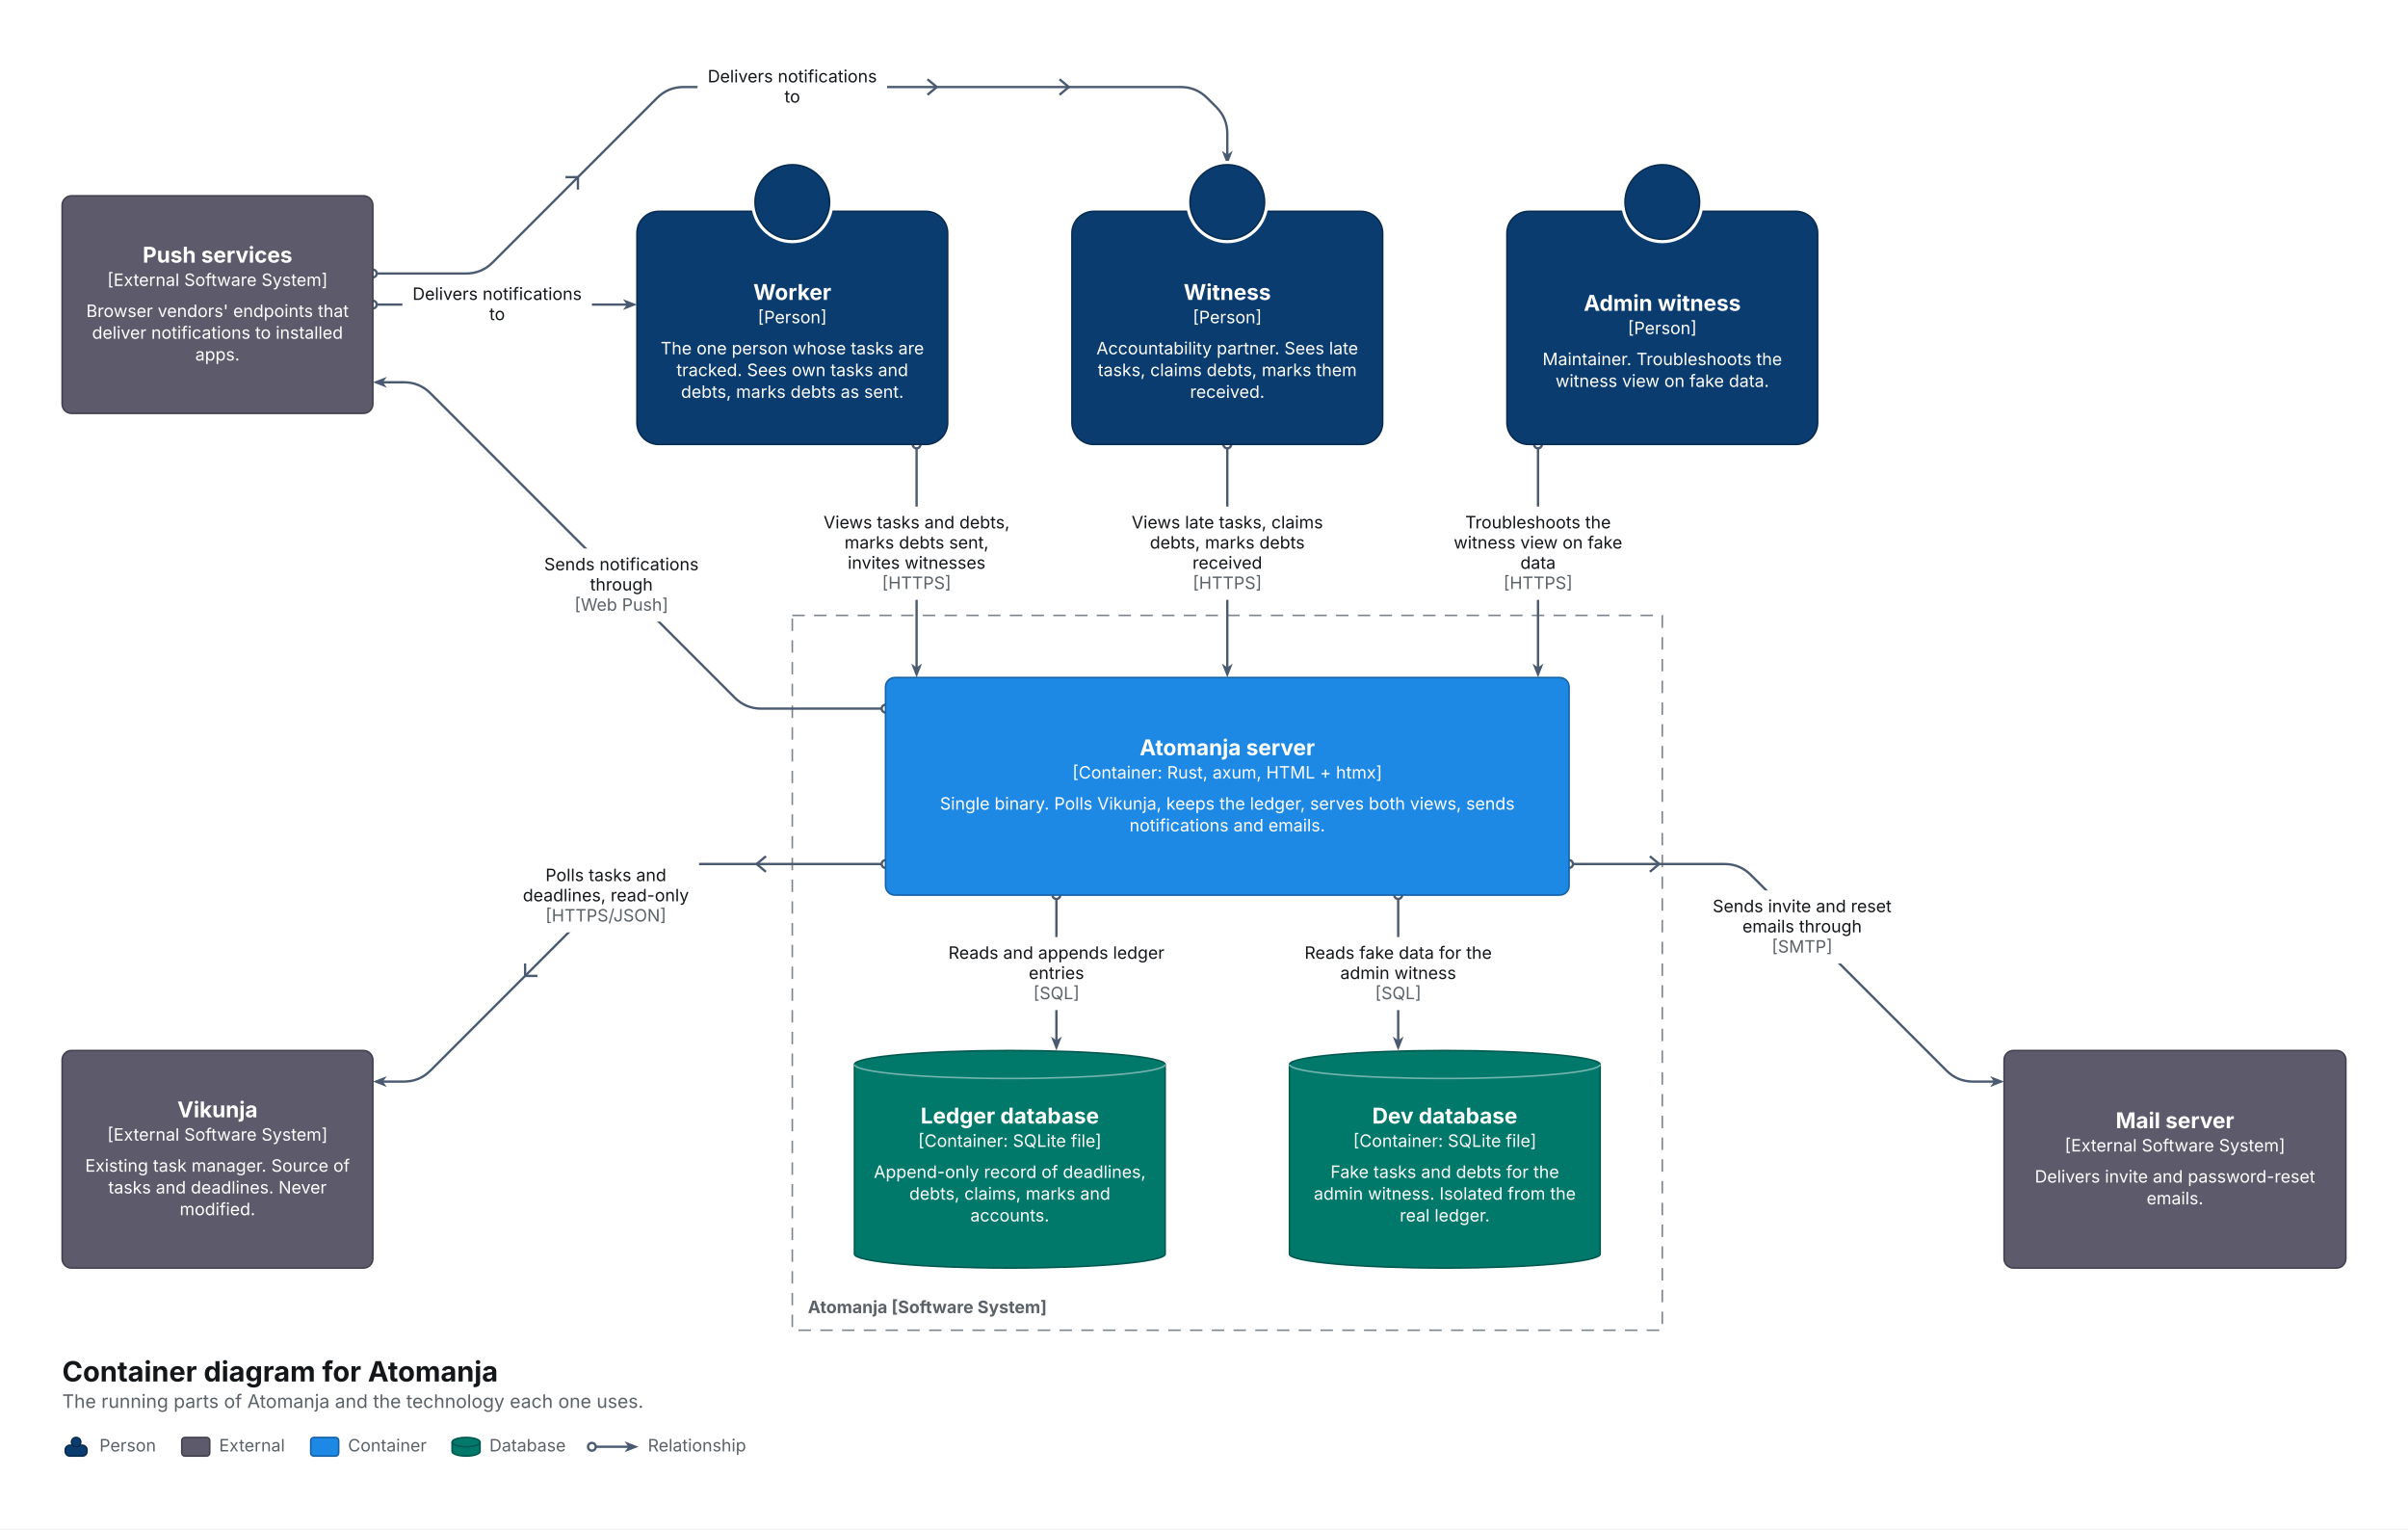
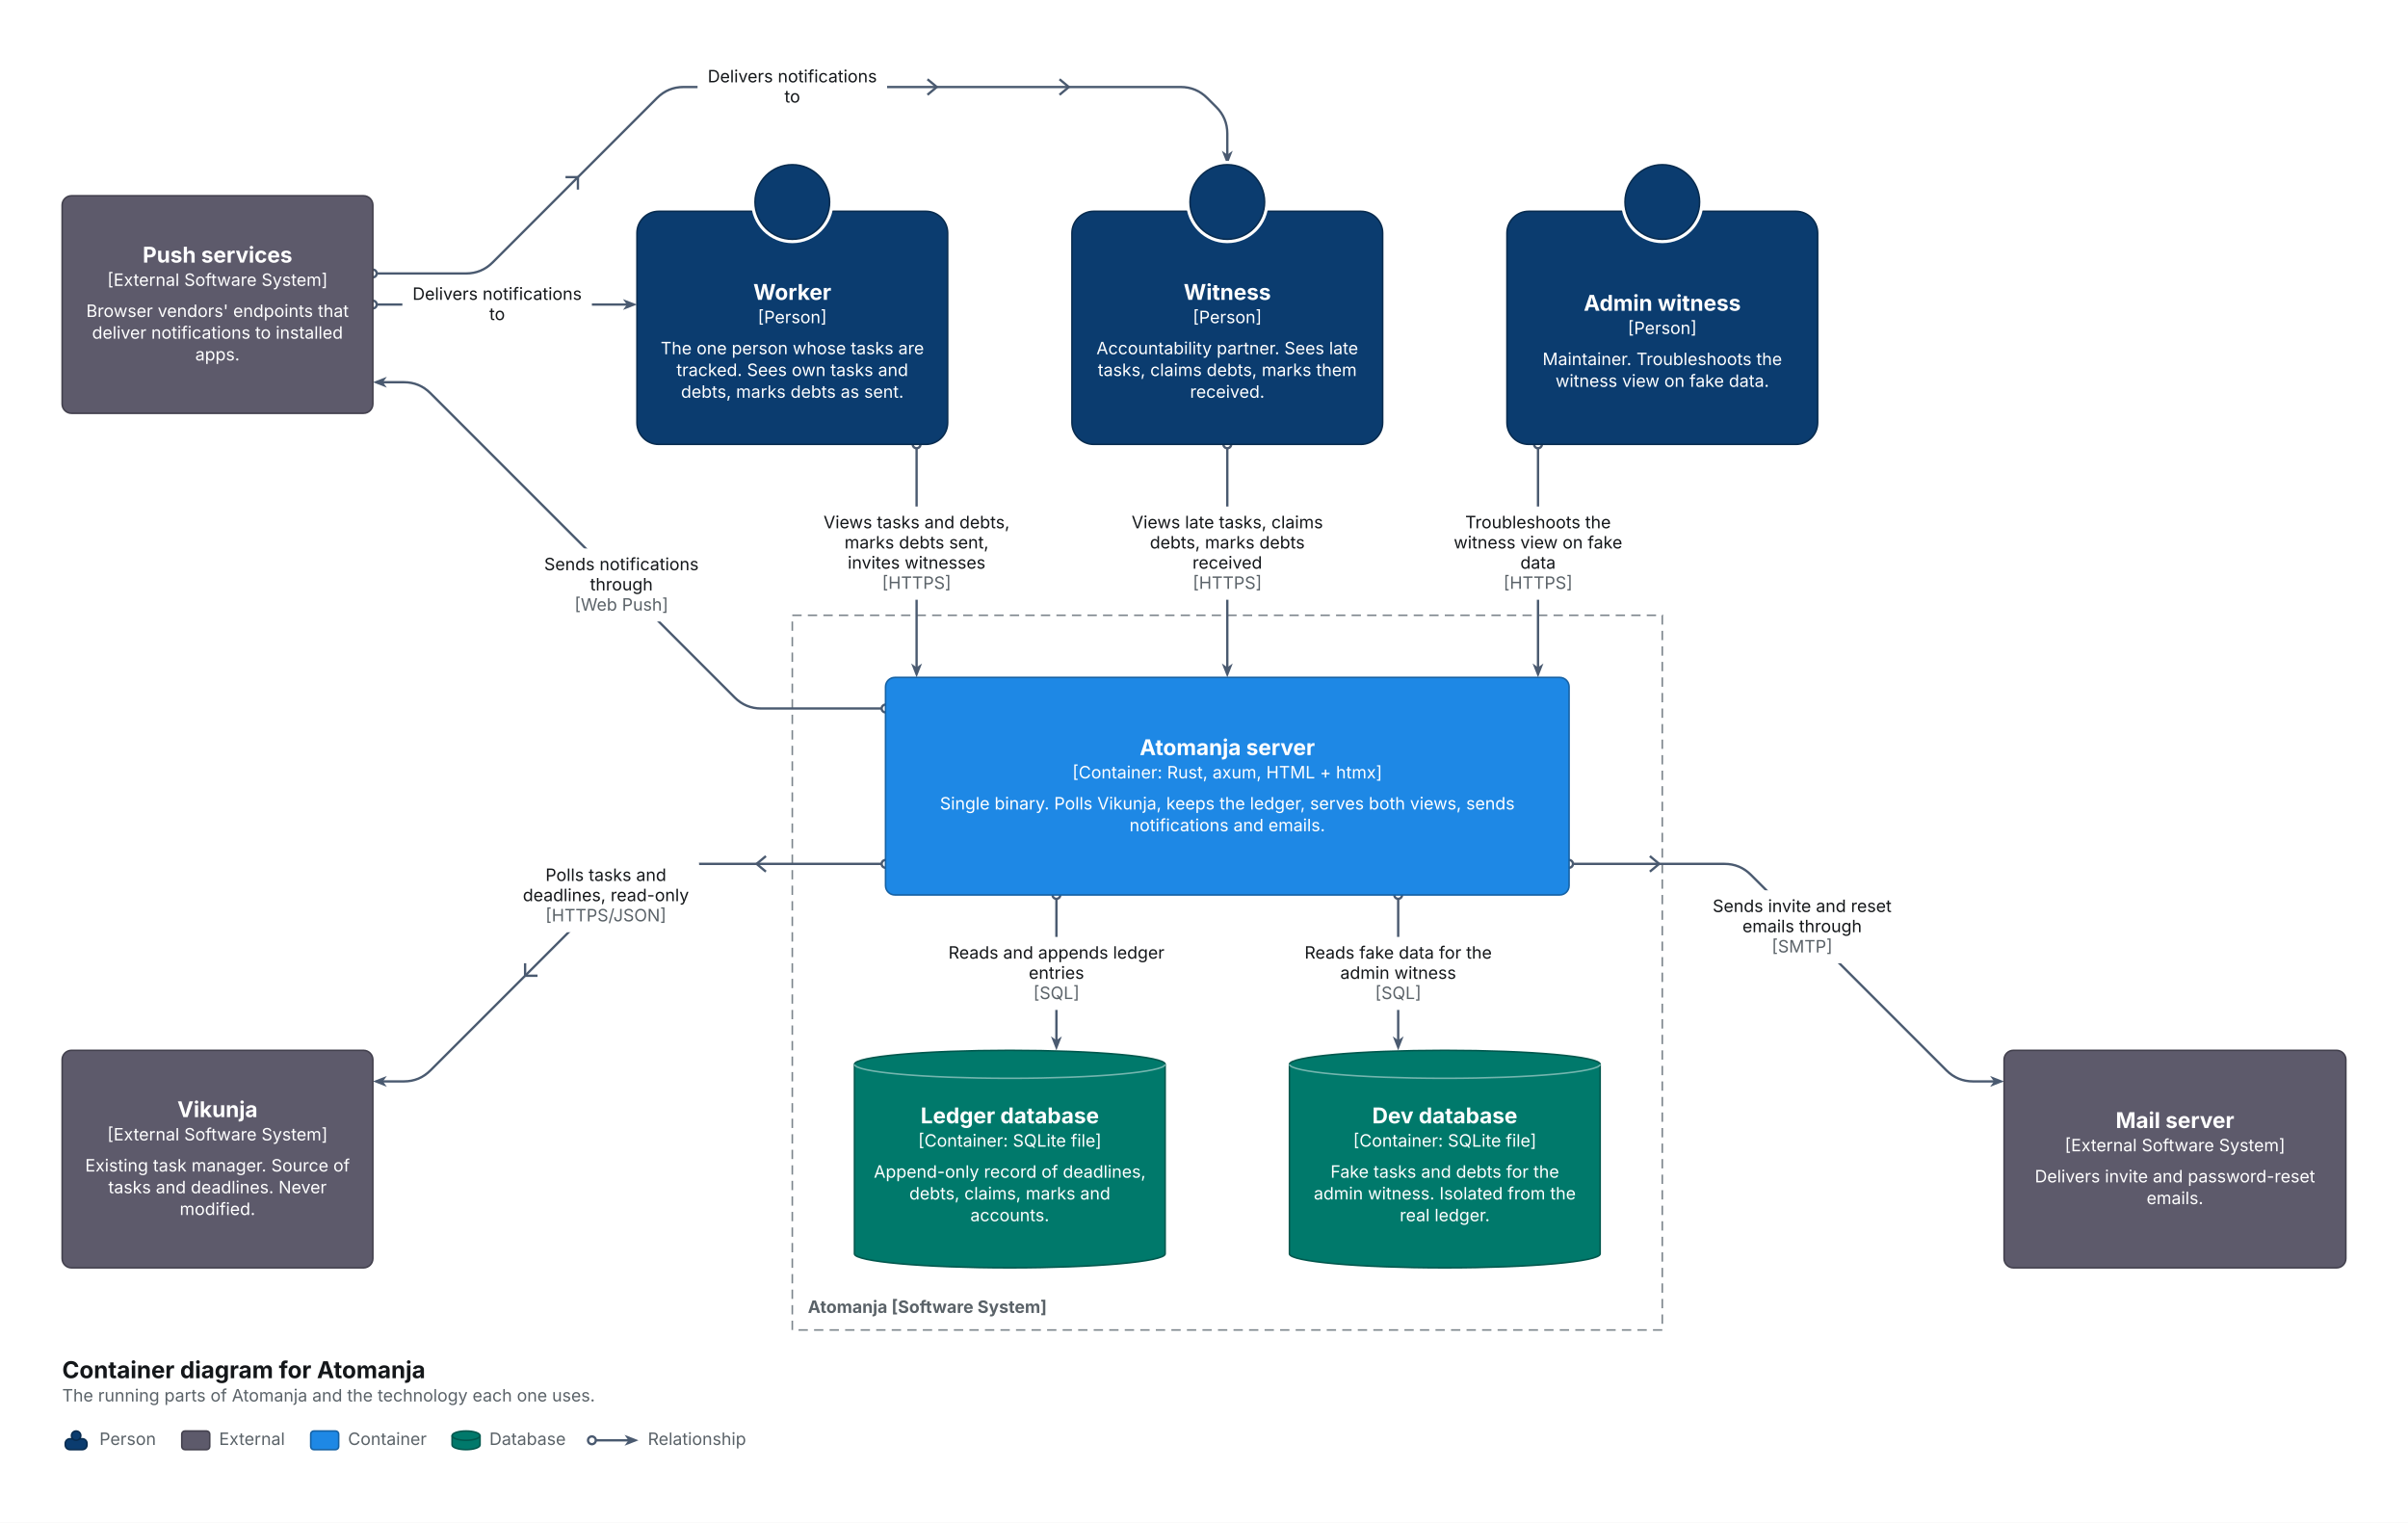
- <svg xmlns="http://www.w3.org/2000/svg" viewBox="10 34 1550 984" width="1550" height="984" xml:space="preserve">
-   <rect x="10" y="34" width="1550" height="984" fill="#ffffff" />
+ <svg xmlns="http://www.w3.org/2000/svg" viewBox="10 34 1550 980" width="1550" height="980" xml:space="preserve">
+   <rect x="10" y="34" width="1550" height="980" fill="#ffffff" />
  <g class="boundary">
-     <rect x="520" y="430" width="560" height="460" fill="none" stroke="#7b848b" stroke-width="1" stroke-dasharray="8 6" />
+     <rect x="520" y="430" width="560" height="460" fill="none" stroke="#7b848b" stroke-width="1" stroke-dasharray="6 4" />
    <text x="530" y="879" font-family="Inter, sans-serif" font-size="11" font-weight="bold" fill="#5a6268" text-anchor="start">Atomanja [Software System]</text>
  </g>
  <g class="line">
    <path d="M600 320 L600 464" fill="none" stroke="#4a5a70" stroke-width="1.5" stroke-linejoin="round" />
    <path d="M600 470 L596.5 461 L600 463.5 L603.5 461 Z" fill="#4a5a70" />
    <circle cx="600" cy="320" r="2.5" fill="#ffffff" stroke="#4a5a70" stroke-width="1.5" />
  </g>
  <g class="line">
    <path d="M800 320 L800 464" fill="none" stroke="#4a5a70" stroke-width="1.5" stroke-linejoin="round" />
    <path d="M800 470 L796.5 461 L800 463.5 L803.5 461 Z" fill="#4a5a70" />
    <circle cx="800" cy="320" r="2.5" fill="#ffffff" stroke="#4a5a70" stroke-width="1.5" />
  </g>
  <g class="line">
    <path d="M1000 320 L1000 464" fill="none" stroke="#4a5a70" stroke-width="1.5" stroke-linejoin="round" />
    <path d="M1000 470 L996.5 461 L1000 463.5 L1003.5 461 Z" fill="#4a5a70" />
    <circle cx="1000" cy="320" r="2.5" fill="#ffffff" stroke="#4a5a70" stroke-width="1.5" />
  </g>
  <g class="line">
    <path d="M580 590 L430 590 Q420 590 412.9 597.1 L287.1 722.9 Q280 730 270 730 L256 730" fill="none" stroke="#4a5a70" stroke-width="1.5" stroke-linejoin="round" />
    <path d="M503,585 L497,590 L503,595" fill="none" stroke="#4a5a70" stroke-width="1.5" stroke-linejoin="round" />
    <path d="M348,654 L348,662 L356,662" fill="none" stroke="#4a5a70" stroke-width="1.5" stroke-linejoin="round" />
    <path d="M250 730 L259 726.5 L256.5 730 L259 733.5 Z" fill="#4a5a70" />
    <circle cx="580" cy="590" r="2.5" fill="#ffffff" stroke="#4a5a70" stroke-width="1.5" />
  </g>
  <g class="line">
    <path d="M690 610 L690 704" fill="none" stroke="#4a5a70" stroke-width="1.5" stroke-linejoin="round" />
    <path d="M690 710 L686.5 701 L690 703.5 L693.5 701 Z" fill="#4a5a70" />
    <circle cx="690" cy="610" r="2.5" fill="#ffffff" stroke="#4a5a70" stroke-width="1.5" />
  </g>
  <g class="line">
    <path d="M910 610 L910 704" fill="none" stroke="#4a5a70" stroke-width="1.5" stroke-linejoin="round" />
    <path d="M910 710 L906.5 701 L910 703.5 L913.5 701 Z" fill="#4a5a70" />
    <circle cx="910" cy="610" r="2.5" fill="#ffffff" stroke="#4a5a70" stroke-width="1.5" />
  </g>
  <g class="line">
    <path d="M580 490 L500 490 Q490 490 482.9 482.9 L287.1 287.1 Q280 280 270 280 L256 280" fill="none" stroke="#4a5a70" stroke-width="1.5" stroke-linejoin="round" />
    <path d="M250 280 L259 276.5 L256.5 280 L259 283.5 Z" fill="#4a5a70" />
    <circle cx="580" cy="490" r="2.5" fill="#ffffff" stroke="#4a5a70" stroke-width="1.5" />
  </g>
  <g class="line">
    <path d="M1020 590 L1120 590 Q1130 590 1137.1 597.1 L1262.9 722.9 Q1270 730 1280 730 L1294 730" fill="none" stroke="#4a5a70" stroke-width="1.5" stroke-linejoin="round" />
    <path d="M1072,595 L1078,590 L1072,585" fill="none" stroke="#4a5a70" stroke-width="1.5" stroke-linejoin="round" />
    <path d="M1300 730 L1291 733.5 L1293.5 730 L1291 726.5 Z" fill="#4a5a70" />
    <circle cx="1020" cy="590" r="2.5" fill="#ffffff" stroke="#4a5a70" stroke-width="1.5" />
  </g>
  <g class="line">
    <path d="M250 230 L414 230" fill="none" stroke="#4a5a70" stroke-width="1.5" stroke-linejoin="round" />
    <path d="M420 230 L411 233.5 L413.5 230 L411 226.5 Z" fill="#4a5a70" />
    <circle cx="250" cy="230" r="2.5" fill="#ffffff" stroke="#4a5a70" stroke-width="1.5" />
  </g>
  <g class="line">
    <path d="M250 210 L310 210 Q320 210 327.1 202.9 L432.9 97.1 Q440 90 450 90 L770 90 Q780 90 787.1 97.1 L792.9 102.9 Q800 110 800 120 L800 134" fill="none" stroke="#4a5a70" stroke-width="1.5" stroke-linejoin="round" />
    <path d="M382,156 L382,148 L374,148" fill="none" stroke="#4a5a70" stroke-width="1.5" stroke-linejoin="round" />
    <path d="M607,95 L613,90 L607,85" fill="none" stroke="#4a5a70" stroke-width="1.5" stroke-linejoin="round" />
    <path d="M692,95 L698,90 L692,85" fill="none" stroke="#4a5a70" stroke-width="1.5" stroke-linejoin="round" />
    <path d="M800 140 L796.5 131 L800 133.5 L803.5 131 Z" fill="#4a5a70" />
    <circle cx="250" cy="210" r="2.5" fill="#ffffff" stroke="#4a5a70" stroke-width="1.5" />
  </g>
  <g class="box">
    <rect x="420" y="170" width="200" height="150" rx="14" fill="#0b3c6f" stroke="#072b4f" stroke-width="1" />
    <circle cx="520" cy="164" r="26.5" fill="#ffffff" />
    <circle cx="520" cy="164" r="24" fill="#0b3c6f" stroke="#072b4f" stroke-width="1" />
    <text x="520" y="227" font-family="Inter, sans-serif" font-size="14" font-weight="bold" fill="#ffffff" text-anchor="middle">Worker</text>
    <text x="520" y="242" font-family="Inter, sans-serif" font-size="11" fill="#ffffff" text-anchor="middle">[Person]</text>
    <text x="520" y="262" font-family="Inter, sans-serif" font-size="11" fill="#ffffff" text-anchor="middle">The one person whose tasks are</text>
    <text x="520" y="276" font-family="Inter, sans-serif" font-size="11" fill="#ffffff" text-anchor="middle">tracked. Sees own tasks and</text>
    <text x="520" y="290" font-family="Inter, sans-serif" font-size="11" fill="#ffffff" text-anchor="middle">debts, marks debts as sent.</text>
  </g>
  <g class="box">
    <rect x="700" y="170" width="200" height="150" rx="14" fill="#0b3c6f" stroke="#072b4f" stroke-width="1" />
    <circle cx="800" cy="164" r="26.5" fill="#ffffff" />
    <circle cx="800" cy="164" r="24" fill="#0b3c6f" stroke="#072b4f" stroke-width="1" />
    <text x="800" y="227" font-family="Inter, sans-serif" font-size="14" font-weight="bold" fill="#ffffff" text-anchor="middle">Witness</text>
    <text x="800" y="242" font-family="Inter, sans-serif" font-size="11" fill="#ffffff" text-anchor="middle">[Person]</text>
    <text x="800" y="262" font-family="Inter, sans-serif" font-size="11" fill="#ffffff" text-anchor="middle">Accountability partner. Sees late</text>
    <text x="800" y="276" font-family="Inter, sans-serif" font-size="11" fill="#ffffff" text-anchor="middle">tasks, claims debts, marks them</text>
    <text x="800" y="290" font-family="Inter, sans-serif" font-size="11" fill="#ffffff" text-anchor="middle">received.</text>
  </g>
  <g class="box">
    <rect x="980" y="170" width="200" height="150" rx="14" fill="#0b3c6f" stroke="#072b4f" stroke-width="1" />
    <circle cx="1080" cy="164" r="26.5" fill="#ffffff" />
    <circle cx="1080" cy="164" r="24" fill="#0b3c6f" stroke="#072b4f" stroke-width="1" />
    <text x="1080" y="234" font-family="Inter, sans-serif" font-size="14" font-weight="bold" fill="#ffffff" text-anchor="middle">Admin witness</text>
    <text x="1080" y="249" font-family="Inter, sans-serif" font-size="11" fill="#ffffff" text-anchor="middle">[Person]</text>
    <text x="1080" y="269" font-family="Inter, sans-serif" font-size="11" fill="#ffffff" text-anchor="middle">Maintainer. Troubleshoots the</text>
    <text x="1080" y="283" font-family="Inter, sans-serif" font-size="11" fill="#ffffff" text-anchor="middle">witness view on fake data.</text>
  </g>
  <g class="box">
    <rect x="50" y="710" width="200" height="140" rx="6" fill="#5d5a6b" stroke="#42404d" stroke-width="1" />
    <text x="150" y="753" font-family="Inter, sans-serif" font-size="14" font-weight="bold" fill="#ffffff" text-anchor="middle">Vikunja</text>
    <text x="150" y="768" font-family="Inter, sans-serif" font-size="11" fill="#ffffff" text-anchor="middle">[External Software System]</text>
    <text x="150" y="788" font-family="Inter, sans-serif" font-size="11" fill="#ffffff" text-anchor="middle">Existing task manager. Source of</text>
    <text x="150" y="802" font-family="Inter, sans-serif" font-size="11" fill="#ffffff" text-anchor="middle">tasks and deadlines. Never</text>
    <text x="150" y="816" font-family="Inter, sans-serif" font-size="11" fill="#ffffff" text-anchor="middle">modified.</text>
  </g>
  <g class="box">
    <rect x="50" y="160" width="200" height="140" rx="6" fill="#5d5a6b" stroke="#42404d" stroke-width="1" />
    <text x="150" y="203" font-family="Inter, sans-serif" font-size="14" font-weight="bold" fill="#ffffff" text-anchor="middle">Push services</text>
    <text x="150" y="218" font-family="Inter, sans-serif" font-size="11" fill="#ffffff" text-anchor="middle">[External Software System]</text>
    <text x="150" y="238" font-family="Inter, sans-serif" font-size="11" fill="#ffffff" text-anchor="middle">Browser vendors' endpoints that</text>
    <text x="150" y="252" font-family="Inter, sans-serif" font-size="11" fill="#ffffff" text-anchor="middle">deliver notifications to installed</text>
    <text x="150" y="266" font-family="Inter, sans-serif" font-size="11" fill="#ffffff" text-anchor="middle">apps.</text>
  </g>
  <g class="box">
    <rect x="1300" y="710" width="220" height="140" rx="6" fill="#5d5a6b" stroke="#42404d" stroke-width="1" />
    <text x="1410" y="760" font-family="Inter, sans-serif" font-size="14" font-weight="bold" fill="#ffffff" text-anchor="middle">Mail server</text>
    <text x="1410" y="775" font-family="Inter, sans-serif" font-size="11" fill="#ffffff" text-anchor="middle">[External Software System]</text>
    <text x="1410" y="795" font-family="Inter, sans-serif" font-size="11" fill="#ffffff" text-anchor="middle">Delivers invite and password-reset</text>
    <text x="1410" y="809" font-family="Inter, sans-serif" font-size="11" fill="#ffffff" text-anchor="middle">emails.</text>
  </g>
  <g class="box">
    <rect x="580" y="470" width="440" height="140" rx="6" fill="#1e88e5" stroke="#1561a4" stroke-width="1" />
    <text x="800" y="520" font-family="Inter, sans-serif" font-size="14" font-weight="bold" fill="#ffffff" text-anchor="middle">Atomanja server</text>
    <text x="800" y="535" font-family="Inter, sans-serif" font-size="11" fill="#ffffff" text-anchor="middle">[Container: Rust, axum, HTML + htmx]</text>
    <text x="800" y="555" font-family="Inter, sans-serif" font-size="11" fill="#ffffff" text-anchor="middle">Single binary. Polls Vikunja, keeps the ledger, serves both views, sends</text>
    <text x="800" y="569" font-family="Inter, sans-serif" font-size="11" fill="#ffffff" text-anchor="middle">notifications and emails.</text>
  </g>
  <g class="box">
    <path d="M560,719 A100,9 0 0 1 760,719 L760,841 A100,9 0 0 1 560,841 Z" fill="#00796b" stroke="#00574d" stroke-width="1" />
    <path d="M560,719 A100,9 0 0 0 760,719" fill="none" stroke="#73b5ae" stroke-width="1" />
    <text x="660" y="757" font-family="Inter, sans-serif" font-size="14" font-weight="bold" fill="#ffffff" text-anchor="middle">Ledger database</text>
    <text x="660" y="772" font-family="Inter, sans-serif" font-size="11" fill="#ffffff" text-anchor="middle">[Container: SQLite file]</text>
    <text x="660" y="792" font-family="Inter, sans-serif" font-size="11" fill="#ffffff" text-anchor="middle">Append-only record of deadlines,</text>
    <text x="660" y="806" font-family="Inter, sans-serif" font-size="11" fill="#ffffff" text-anchor="middle">debts, claims, marks and</text>
    <text x="660" y="820" font-family="Inter, sans-serif" font-size="11" fill="#ffffff" text-anchor="middle">accounts.</text>
  </g>
  <g class="box">
    <path d="M840,719 A100,9 0 0 1 1040,719 L1040,841 A100,9 0 0 1 840,841 Z" fill="#00796b" stroke="#00574d" stroke-width="1" />
    <path d="M840,719 A100,9 0 0 0 1040,719" fill="none" stroke="#73b5ae" stroke-width="1" />
    <text x="940" y="757" font-family="Inter, sans-serif" font-size="14" font-weight="bold" fill="#ffffff" text-anchor="middle">Dev database</text>
    <text x="940" y="772" font-family="Inter, sans-serif" font-size="11" fill="#ffffff" text-anchor="middle">[Container: SQLite file]</text>
    <text x="940" y="792" font-family="Inter, sans-serif" font-size="11" fill="#ffffff" text-anchor="middle">Fake tasks and debts for the</text>
    <text x="940" y="806" font-family="Inter, sans-serif" font-size="11" fill="#ffffff" text-anchor="middle">admin witness. Isolated from the</text>
    <text x="940" y="820" font-family="Inter, sans-serif" font-size="11" fill="#ffffff" text-anchor="middle">real ledger.</text>
  </g>
  <g class="label">
    <rect x="534" y="360" width="133" height="60" rx="3" fill="#ffffff" />
    <text x="600" y="374" font-family="Inter, sans-serif" font-size="11" fill="#14171a" text-anchor="middle">Views tasks and debts,</text>
    <text x="600" y="387" font-family="Inter, sans-serif" font-size="11" fill="#14171a" text-anchor="middle">marks debts sent,</text>
    <text x="600" y="400" font-family="Inter, sans-serif" font-size="11" fill="#14171a" text-anchor="middle">invites witnesses</text>
    <text x="600" y="413" font-family="Inter, sans-serif" font-size="11" fill="#5a6268" text-anchor="middle">[HTTPS]</text>
  </g>
  <g class="label">
    <rect x="732" y="360" width="136" height="60" rx="3" fill="#ffffff" />
    <text x="800" y="374" font-family="Inter, sans-serif" font-size="11" fill="#14171a" text-anchor="middle">Views late tasks, claims</text>
    <text x="800" y="387" font-family="Inter, sans-serif" font-size="11" fill="#14171a" text-anchor="middle">debts, marks debts</text>
    <text x="800" y="400" font-family="Inter, sans-serif" font-size="11" fill="#14171a" text-anchor="middle">received</text>
    <text x="800" y="413" font-family="Inter, sans-serif" font-size="11" fill="#5a6268" text-anchor="middle">[HTTPS]</text>
  </g>
  <g class="label">
    <rect x="939" y="360" width="122" height="60" rx="3" fill="#ffffff" />
    <text x="1000" y="374" font-family="Inter, sans-serif" font-size="11" fill="#14171a" text-anchor="middle">Troubleshoots the</text>
    <text x="1000" y="387" font-family="Inter, sans-serif" font-size="11" fill="#14171a" text-anchor="middle">witness view on fake</text>
    <text x="1000" y="400" font-family="Inter, sans-serif" font-size="11" fill="#14171a" text-anchor="middle">data</text>
    <text x="1000" y="413" font-family="Inter, sans-serif" font-size="11" fill="#5a6268" text-anchor="middle">[HTTPS]</text>
  </g>
  <g class="label">
    <rect x="341" y="587" width="119" height="47" rx="3" fill="#ffffff" />
    <text x="400" y="601" font-family="Inter, sans-serif" font-size="11" fill="#14171a" text-anchor="middle">Polls tasks and</text>
    <text x="400" y="614" font-family="Inter, sans-serif" font-size="11" fill="#14171a" text-anchor="middle">deadlines, read-only</text>
    <text x="400" y="627" font-family="Inter, sans-serif" font-size="11" fill="#5a6268" text-anchor="middle">[HTTPS/JSON]</text>
  </g>
  <g class="label">
    <rect x="614" y="637" width="152" height="47" rx="3" fill="#ffffff" />
    <text x="690" y="651" font-family="Inter, sans-serif" font-size="11" fill="#14171a" text-anchor="middle">Reads and appends ledger</text>
    <text x="690" y="664" font-family="Inter, sans-serif" font-size="11" fill="#14171a" text-anchor="middle">entries</text>
    <text x="690" y="677" font-family="Inter, sans-serif" font-size="11" fill="#5a6268" text-anchor="middle">[SQL]</text>
  </g>
  <g class="label">
    <rect x="843" y="637" width="134" height="47" rx="3" fill="#ffffff" />
    <text x="910" y="651" font-family="Inter, sans-serif" font-size="11" fill="#14171a" text-anchor="middle">Reads fake data for the</text>
    <text x="910" y="664" font-family="Inter, sans-serif" font-size="11" fill="#14171a" text-anchor="middle">admin witness</text>
    <text x="910" y="677" font-family="Inter, sans-serif" font-size="11" fill="#5a6268" text-anchor="middle">[SQL]</text>
  </g>
  <g class="label">
    <rect x="354" y="387" width="112" height="47" rx="3" fill="#ffffff" />
    <text x="410" y="401" font-family="Inter, sans-serif" font-size="11" fill="#14171a" text-anchor="middle">Sends notifications</text>
    <text x="410" y="414" font-family="Inter, sans-serif" font-size="11" fill="#14171a" text-anchor="middle">through</text>
    <text x="410" y="427" font-family="Inter, sans-serif" font-size="11" fill="#5a6268" text-anchor="middle">[Web Push]</text>
  </g>
  <g class="label">
    <rect x="1106" y="607" width="128" height="47" rx="3" fill="#ffffff" />
    <text x="1170" y="621" font-family="Inter, sans-serif" font-size="11" fill="#14171a" text-anchor="middle">Sends invite and reset</text>
    <text x="1170" y="634" font-family="Inter, sans-serif" font-size="11" fill="#14171a" text-anchor="middle">emails through</text>
    <text x="1170" y="647" font-family="Inter, sans-serif" font-size="11" fill="#5a6268" text-anchor="middle">[SMTP]</text>
  </g>
  <g class="label">
    <rect x="269" y="213" width="122" height="34" rx="3" fill="#ffffff" />
    <text x="330" y="227" font-family="Inter, sans-serif" font-size="11" fill="#14171a" text-anchor="middle">Delivers notifications</text>
    <text x="330" y="240" font-family="Inter, sans-serif" font-size="11" fill="#14171a" text-anchor="middle">to</text>
  </g>
  <g class="label">
    <rect x="459" y="73" width="122" height="34" rx="3" fill="#ffffff" />
    <text x="520" y="87" font-family="Inter, sans-serif" font-size="11" fill="#14171a" text-anchor="middle">Delivers notifications</text>
    <text x="520" y="100" font-family="Inter, sans-serif" font-size="11" fill="#14171a" text-anchor="middle">to</text>
  </g>
  <g class="title">
-     <text x="50" y="923" font-family="Inter, sans-serif" font-size="18" font-weight="bold" fill="#14171a" text-anchor="start">Container diagram for Atomanja</text>
+     <text x="50" y="921" font-family="Inter, sans-serif" font-size="15" font-weight="bold" fill="#14171a" text-anchor="start">Container diagram for Atomanja</text>
  </g>
  <g class="subtitle">
-     <text x="50" y="940" font-family="Inter, sans-serif" font-size="12" fill="#5a6268" text-anchor="start">The running parts of Atomanja and the technology each one uses.</text>
-   </g>
-   <g class="key">
-     <rect x="52" y="964" width="14" height="7" rx="3" fill="#0b3c6f" stroke="#072b4f" stroke-width="1" />
-     <circle cx="59" cy="962" r="3" fill="#0b3c6f" stroke="#072b4f" stroke-width="1" />
-     <text x="74" y="968" font-family="Inter, sans-serif" font-size="11" fill="#5a6268" text-anchor="start">Person</text>
-   </g>
-   <g class="key">
-     <rect x="127" y="959" width="18" height="12" rx="2" fill="#5d5a6b" stroke="#42404d" stroke-width="1" />
-     <text x="151" y="968" font-family="Inter, sans-serif" font-size="11" fill="#5a6268" text-anchor="start">External</text>
-   </g>
-   <g class="key">
-     <rect x="210" y="959" width="18" height="12" rx="2" fill="#1e88e5" stroke="#1561a4" stroke-width="1" />
-     <text x="234" y="968" font-family="Inter, sans-serif" font-size="11" fill="#5a6268" text-anchor="start">Container</text>
-   </g>
-   <g class="key">
-     <path d="M301,962 A9,3 0 0 1 319,962 L319,968 A9,3 0 0 1 301,968 Z" fill="#00796b" stroke="#00574d" stroke-width="1" />
-     <path d="M301,962 A9,3 0 0 0 319,962" fill="none" stroke="#00574d" stroke-width="1" />
-     <text x="325" y="968" font-family="Inter, sans-serif" font-size="11" fill="#5a6268" text-anchor="start">Database</text>
-   </g>
-   <g class="key">
-     <path d="M391 965 L415 965" fill="none" stroke="#4a5a70" stroke-width="1.5" stroke-linejoin="round" />
-     <path d="M421 965 L412 968.5 L414.5 965 L412 961.5 Z" fill="#4a5a70" />
-     <circle cx="391" cy="965" r="2.5" fill="#ffffff" stroke="#4a5a70" stroke-width="1.5" />
-     <text x="427" y="968" font-family="Inter, sans-serif" font-size="11" fill="#5a6268" text-anchor="start">Relationship</text>
+     <text x="50" y="936" font-family="Inter, sans-serif" font-size="11" fill="#5a6268" text-anchor="start">The running parts of Atomanja and the technology each one uses.</text>
+   </g>
+   <g class="key">
+     <rect x="52" y="960" width="14" height="7" rx="3" fill="#0b3c6f" stroke="#072b4f" stroke-width="1" />
+     <circle cx="59" cy="958" r="3" fill="#0b3c6f" stroke="#072b4f" stroke-width="1" />
+     <text x="74" y="964" font-family="Inter, sans-serif" font-size="11" fill="#5a6268" text-anchor="start">Person</text>
+   </g>
+   <g class="key">
+     <rect x="127" y="955" width="18" height="12" rx="2" fill="#5d5a6b" stroke="#42404d" stroke-width="1" />
+     <text x="151" y="964" font-family="Inter, sans-serif" font-size="11" fill="#5a6268" text-anchor="start">External</text>
+   </g>
+   <g class="key">
+     <rect x="210" y="955" width="18" height="12" rx="2" fill="#1e88e5" stroke="#1561a4" stroke-width="1" />
+     <text x="234" y="964" font-family="Inter, sans-serif" font-size="11" fill="#5a6268" text-anchor="start">Container</text>
+   </g>
+   <g class="key">
+     <path d="M301,958 A9,3 0 0 1 319,958 L319,964 A9,3 0 0 1 301,964 Z" fill="#00796b" stroke="#00574d" stroke-width="1" />
+     <path d="M301,958 A9,3 0 0 0 319,958" fill="none" stroke="#00574d" stroke-width="1" />
+     <text x="325" y="964" font-family="Inter, sans-serif" font-size="11" fill="#5a6268" text-anchor="start">Database</text>
+   </g>
+   <g class="key">
+     <path d="M391 961 L415 961" fill="none" stroke="#4a5a70" stroke-width="1.5" stroke-linejoin="round" />
+     <path d="M421 961 L412 964.5 L414.5 961 L412 957.5 Z" fill="#4a5a70" />
+     <circle cx="391" cy="961" r="2.5" fill="#ffffff" stroke="#4a5a70" stroke-width="1.5" />
+     <text x="427" y="964" font-family="Inter, sans-serif" font-size="11" fill="#5a6268" text-anchor="start">Relationship</text>
  </g>
</svg>
